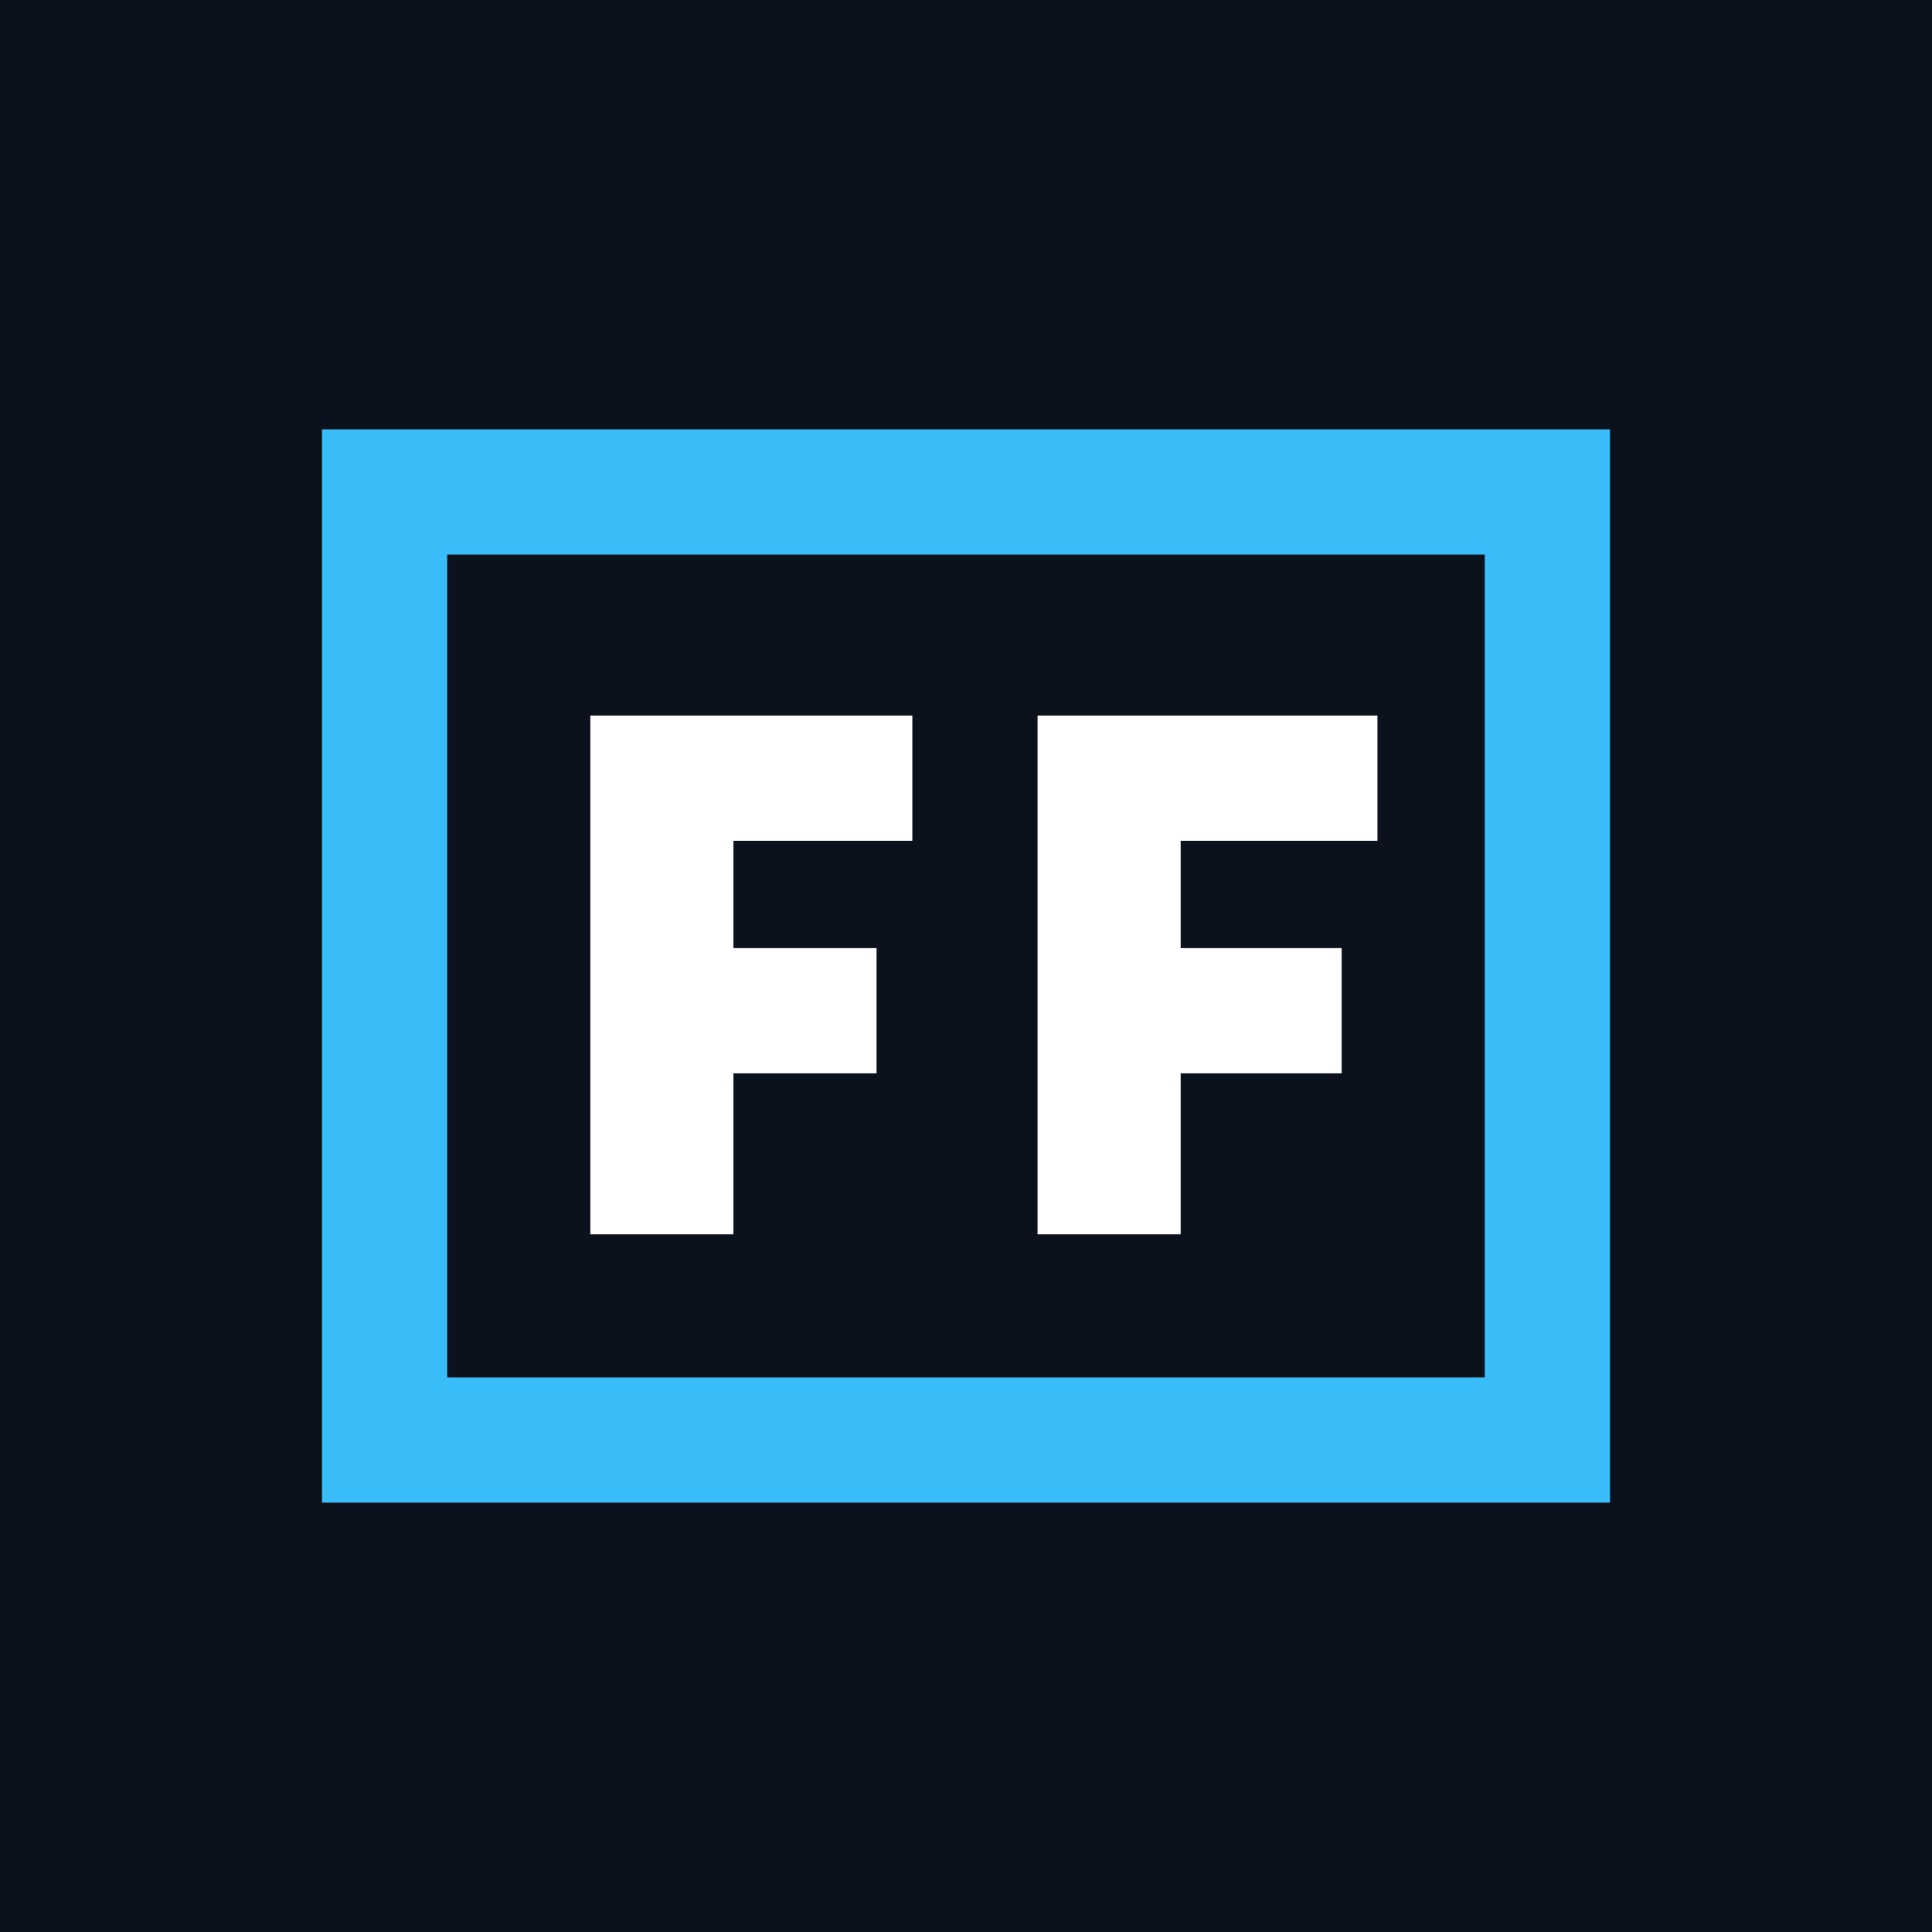
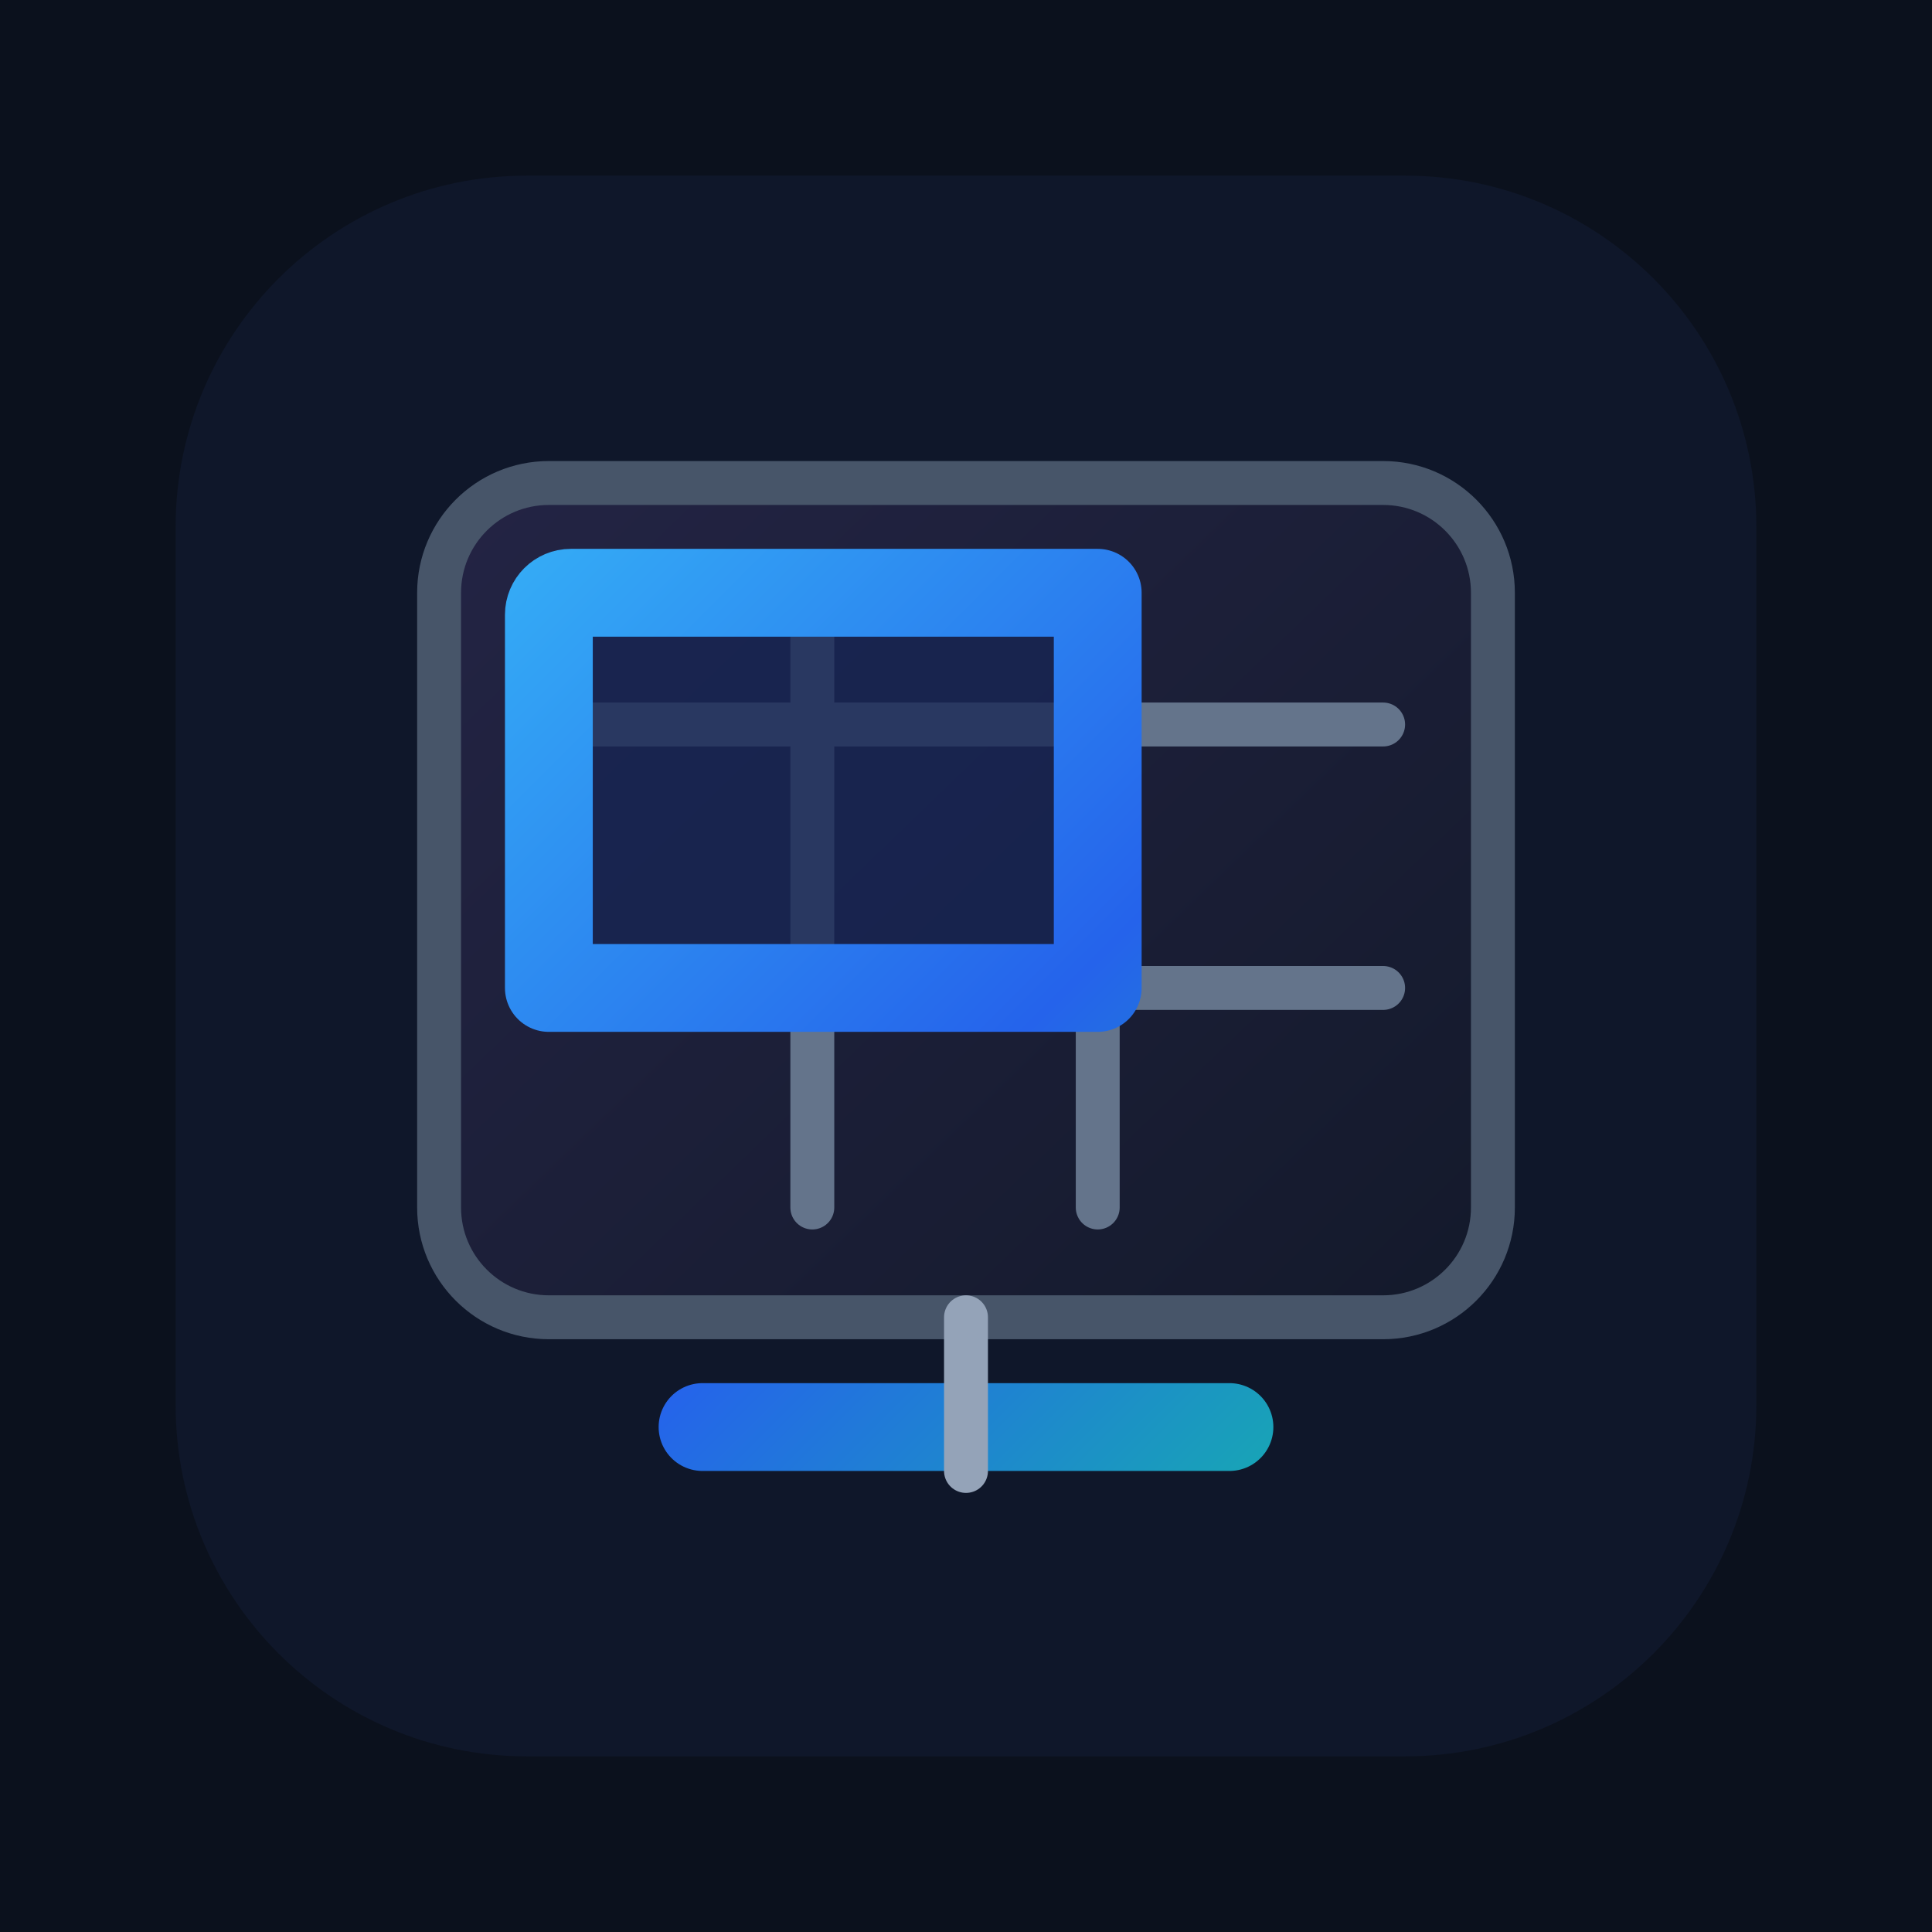
- <svg xmlns="http://www.w3.org/2000/svg" width="512" height="512" viewBox="0 0 108 108">
-   <path fill="#0B111D" d="M0,0h108v108h-108z" />
-   <path fill="#38BDF8" d="M18,24h72v60h-72z" />
-   <path fill="#0B111D" d="M25,31h58v46h-58z" />
-   <path fill="#FFFFFF" d="M33,40h18v7h-10v6h8v7h-8v9h-8zM58,40h19v7h-11v6h9v7h-9v9h-8z" />
+ <svg xmlns="http://www.w3.org/2000/svg" width="512" height="512" viewBox="0 0 88 88">
+   <rect width="88" height="88" fill="#0b111d" />
+   <defs>
+     <linearGradient id="bf-accent" x1="20" y1="18" x2="68" y2="66" gradientUnits="userSpaceOnUse">
+       <stop offset="0" stop-color="#38bdf8" />
+       <stop offset="0.58" stop-color="#2563eb" />
+       <stop offset="1" stop-color="#14b8a6" />
+     </linearGradient>
+     <linearGradient id="bf-panel" x1="18" y1="16" x2="70" y2="70" gradientUnits="userSpaceOnUse">
+       <stop offset="0" stop-color="#252547" />
+       <stop offset="1" stop-color="#111827" />
+     </linearGradient>
+   </defs>
+   <rect x="8" y="8" width="72" height="72" rx="16" fill="#0f172a" />
+   <rect x="20" y="22" width="48" height="38" rx="5" fill="url(#bf-panel)" stroke="#475569" stroke-width="2" />
+   <path d="M25 33h38M25 45h38M37 27v28M50 27v28" stroke="#64748b" stroke-width="2" stroke-linecap="round" />
+   <path d="M25 28a1 1 0 0 1 1-1h24v18H25V28z" fill="#172554" opacity=".76" />
+   <path d="M25 28a1 1 0 0 1 1-1h24v18H25V28z" fill="none" stroke="url(#bf-accent)" stroke-width="4" stroke-linejoin="round" />
+   <path d="M32 65h24" stroke="url(#bf-accent)" stroke-width="4" stroke-linecap="round" />
+   <path d="M44 60v7" stroke="#94a3b8" stroke-width="2" stroke-linecap="round" />
</svg>
